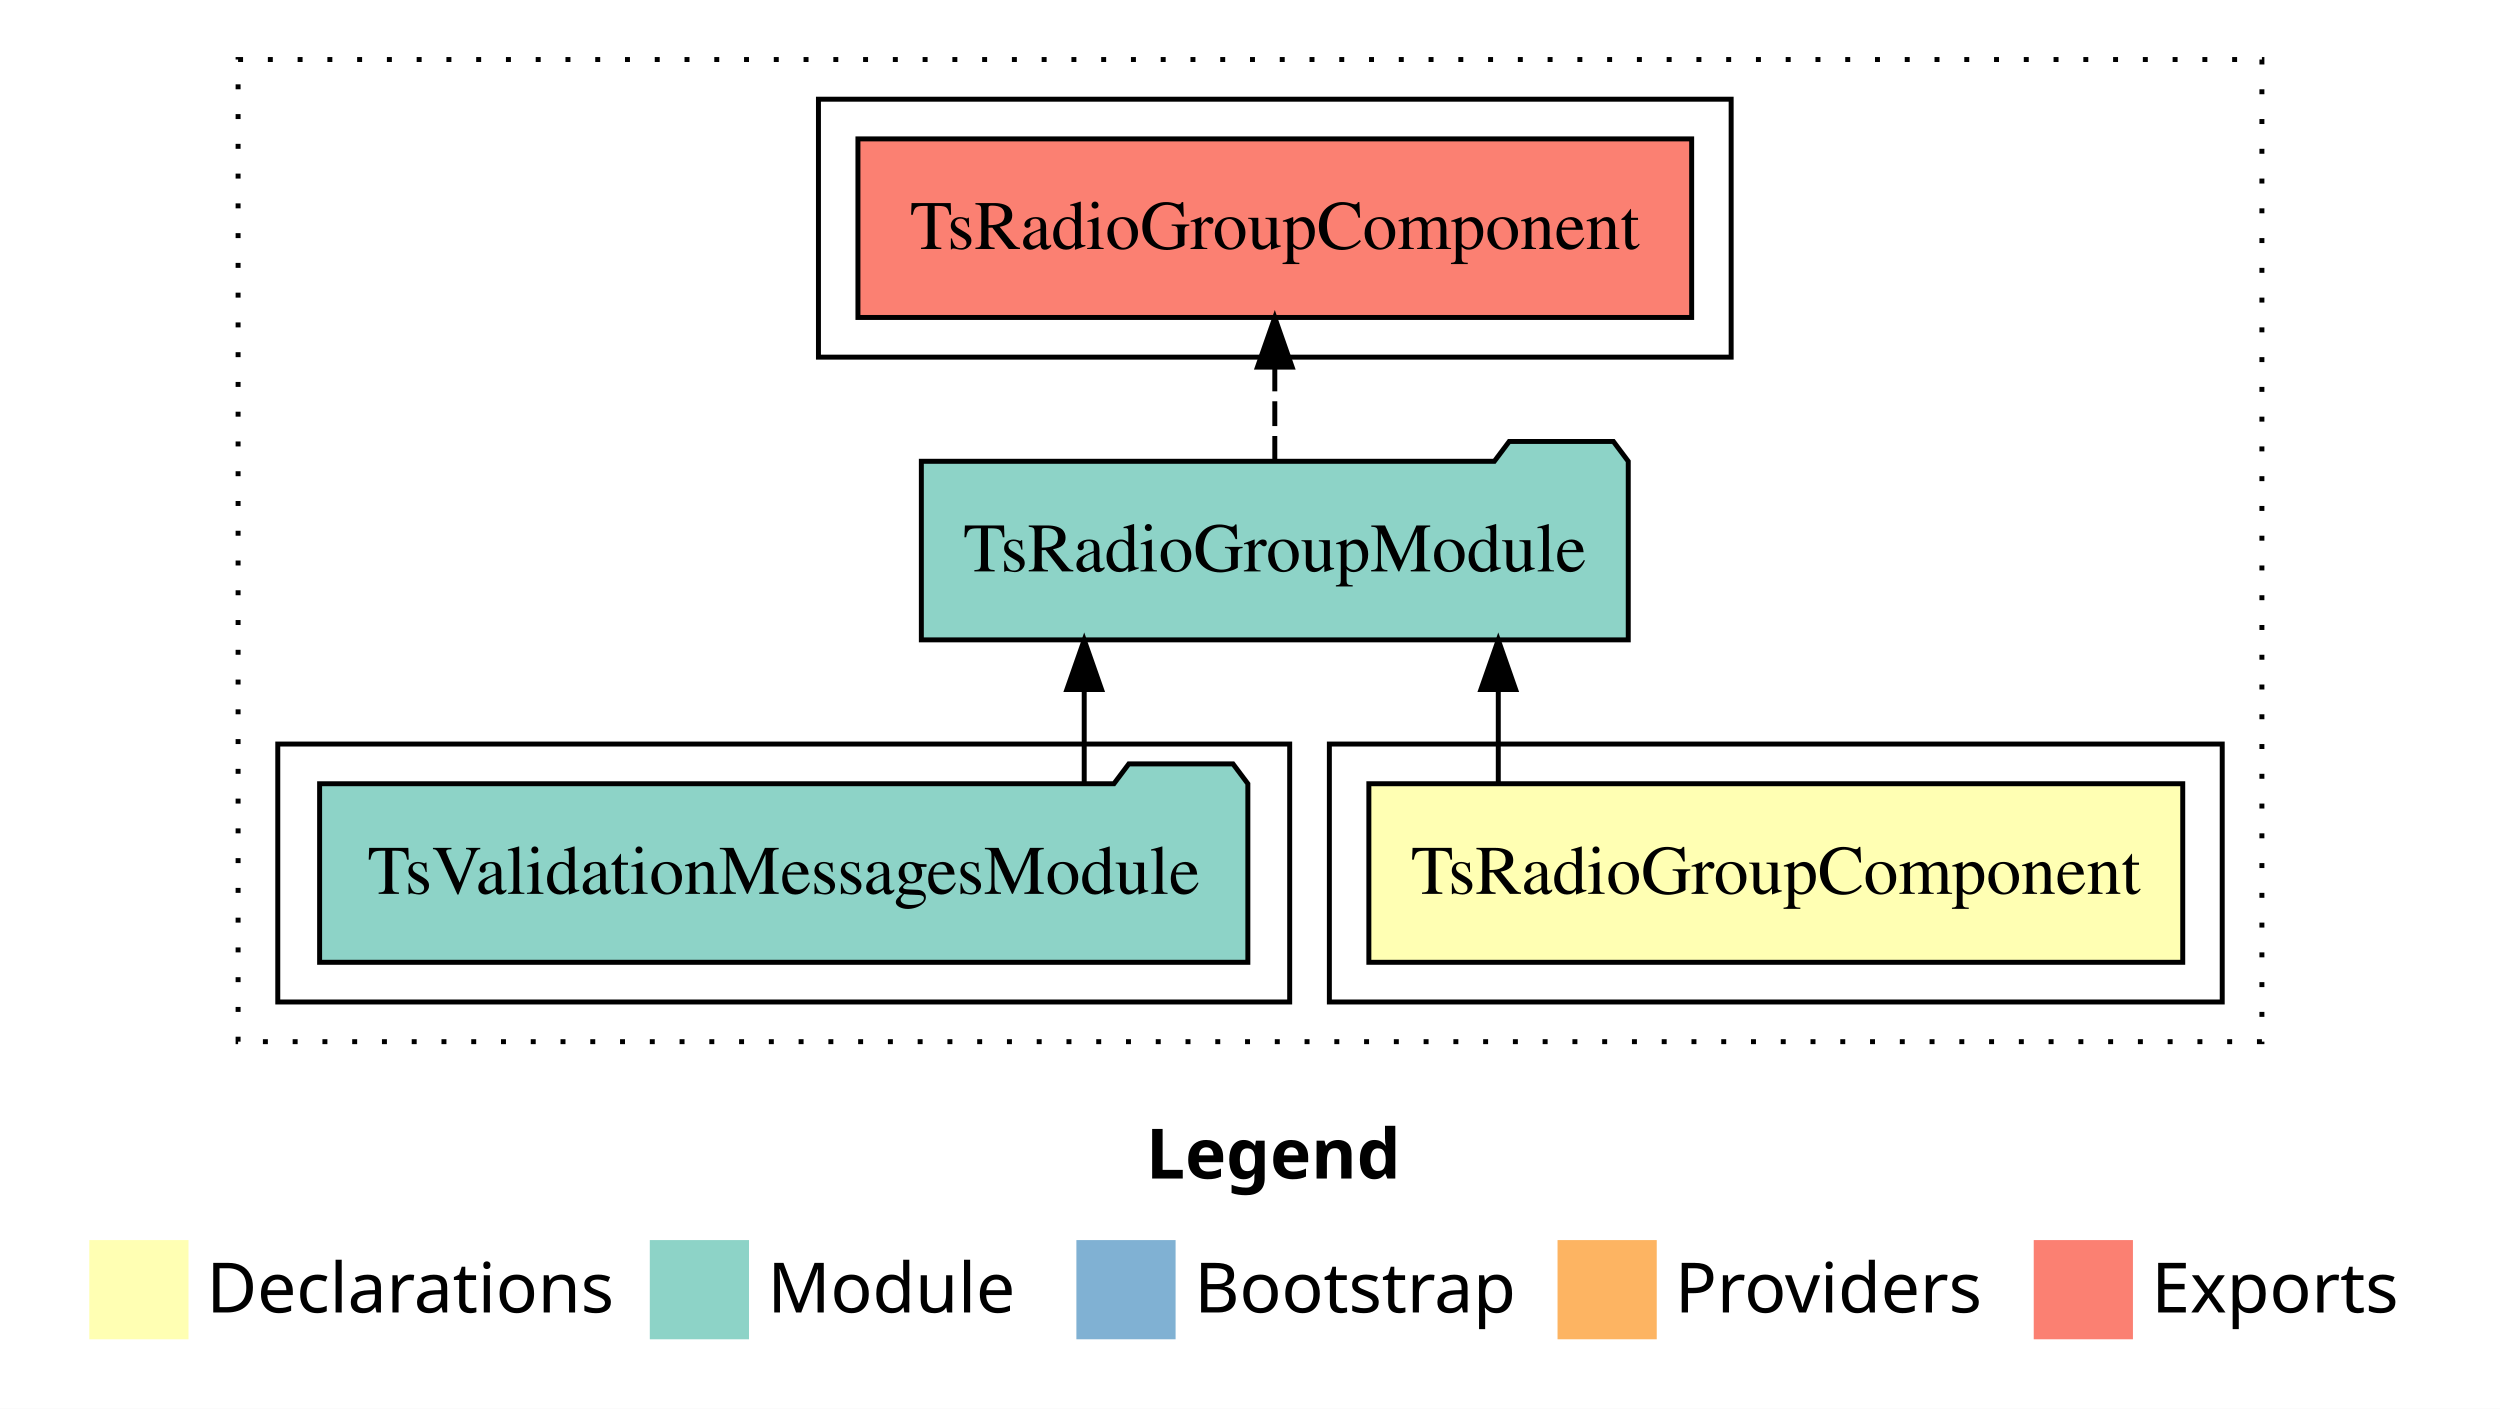
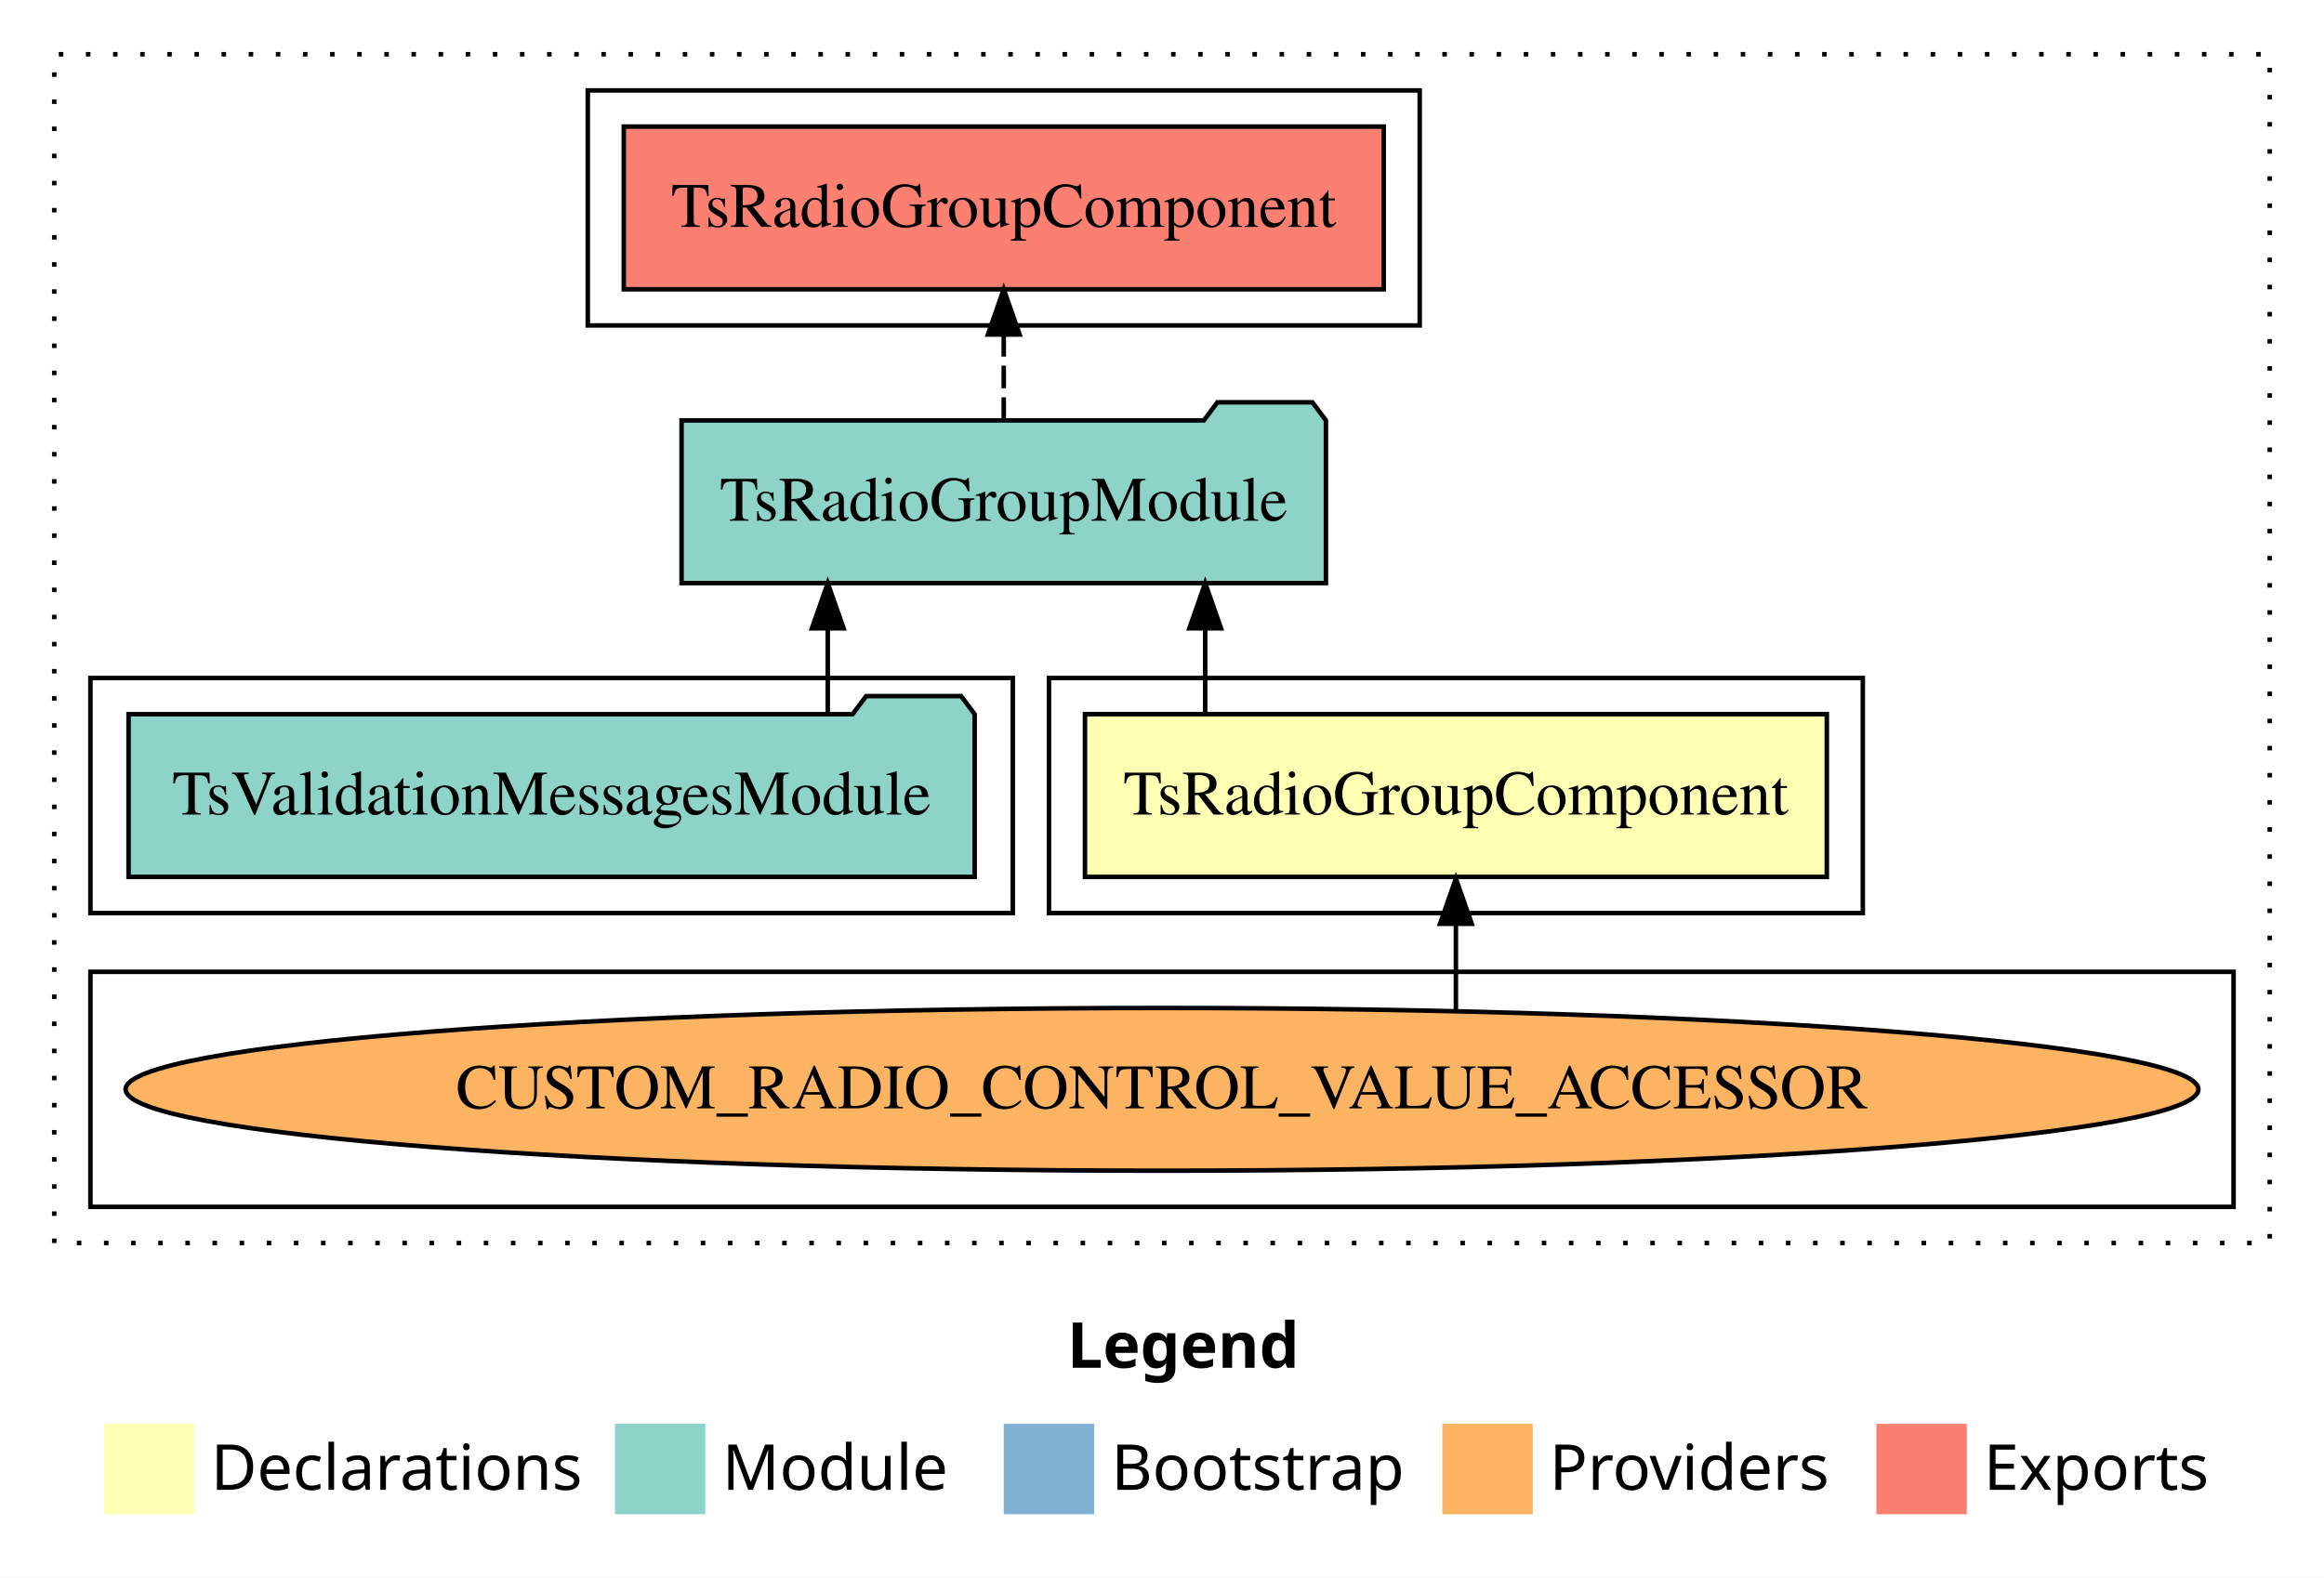
- <svg xmlns="http://www.w3.org/2000/svg" width="504pt" height="284pt" viewBox="0.00 0.00 504.00 284.00">
-   <g id="graph0" class="graph" transform="scale(1 1) rotate(0) translate(4 280)">
-     <polygon fill="#ffffff" stroke="transparent" points="-4,4 -4,-280 500,-280 500,4 -4,4" />
-     <text text-anchor="start" x="227.009" y="-42.4" font-family="sans-serif" font-weight="bold" font-size="14.00" fill="#000000">Legend</text>
-     <polygon fill="#ffffb3" stroke="transparent" points="14,-10 14,-30 34,-30 34,-10 14,-10" />
-     <text text-anchor="start" x="37.629" y="-15.4" font-family="sans-serif" font-size="14.00" fill="#000000">  Declarations</text>
-     <polygon fill="#8dd3c7" stroke="transparent" points="127,-10 127,-30 147,-30 147,-10 127,-10" />
-     <text text-anchor="start" x="150.725" y="-15.4" font-family="sans-serif" font-size="14.00" fill="#000000">  Module</text>
-     <polygon fill="#80b1d3" stroke="transparent" points="213,-10 213,-30 233,-30 233,-10 213,-10" />
-     <text text-anchor="start" x="236.781" y="-15.4" font-family="sans-serif" font-size="14.00" fill="#000000">  Bootstrap</text>
-     <polygon fill="#fdb462" stroke="transparent" points="310,-10 310,-30 330,-30 330,-10 310,-10" />
-     <text text-anchor="start" x="333.673" y="-15.4" font-family="sans-serif" font-size="14.00" fill="#000000">  Providers</text>
-     <polygon fill="#fb8072" stroke="transparent" points="406,-10 406,-30 426,-30 426,-10 406,-10" />
-     <text text-anchor="start" x="429.726" y="-15.4" font-family="sans-serif" font-size="14.00" fill="#000000">  Exports</text>
+ <svg xmlns="http://www.w3.org/2000/svg" width="514pt" height="349pt" viewBox="0.00 0.00 514.00 349.00">
+   <g id="graph0" class="graph" transform="scale(1 1) rotate(0) translate(4 345)">
+     <polygon fill="#ffffff" stroke="transparent" points="-4,4 -4,-345 510,-345 510,4 -4,4" />
+     <text text-anchor="start" x="232.009" y="-42.4" font-family="sans-serif" font-weight="bold" font-size="14.00" fill="#000000">Legend</text>
+     <polygon fill="#ffffb3" stroke="transparent" points="19,-10 19,-30 39,-30 39,-10 19,-10" />
+     <text text-anchor="start" x="42.629" y="-15.4" font-family="sans-serif" font-size="14.00" fill="#000000">  Declarations</text>
+     <polygon fill="#8dd3c7" stroke="transparent" points="132,-10 132,-30 152,-30 152,-10 132,-10" />
+     <text text-anchor="start" x="155.725" y="-15.4" font-family="sans-serif" font-size="14.00" fill="#000000">  Module</text>
+     <polygon fill="#80b1d3" stroke="transparent" points="218,-10 218,-30 238,-30 238,-10 218,-10" />
+     <text text-anchor="start" x="241.781" y="-15.4" font-family="sans-serif" font-size="14.00" fill="#000000">  Bootstrap</text>
+     <polygon fill="#fdb462" stroke="transparent" points="315,-10 315,-30 335,-30 335,-10 315,-10" />
+     <text text-anchor="start" x="338.673" y="-15.4" font-family="sans-serif" font-size="14.00" fill="#000000">  Providers</text>
+     <polygon fill="#fb8072" stroke="transparent" points="411,-10 411,-30 431,-30 431,-10 411,-10" />
+     <text text-anchor="start" x="434.726" y="-15.4" font-family="sans-serif" font-size="14.00" fill="#000000">  Exports</text>
    <g id="clust1" class="cluster">
-       <polygon fill="none" stroke="#000000" stroke-dasharray="1,5" points="44,-70 44,-268 452,-268 452,-70 44,-70" />
+       <polygon fill="none" stroke="#000000" stroke-dasharray="1,5" points="8,-70 8,-333 498,-333 498,-70 8,-70" />
    </g>
    <g id="clust2" class="cluster">
-       <polygon fill="none" stroke="#000000" points="264,-78 264,-130 444,-130 444,-78 264,-78" />
+       <polygon fill="none" stroke="#000000" points="228,-143 228,-195 408,-195 408,-143 228,-143" />
+     </g>
+     <g id="clust3" class="cluster">
+       <polygon fill="none" stroke="#000000" points="16,-78 16,-130 490,-130 490,-78 16,-78" />
    </g>
    <g id="clust4" class="cluster">
-       <polygon fill="none" stroke="#000000" points="52,-78 52,-130 256,-130 256,-78 52,-78" />
+       <polygon fill="none" stroke="#000000" points="16,-143 16,-195 220,-195 220,-143 16,-143" />
    </g>
    <g id="clust5" class="cluster">
-       <polygon fill="none" stroke="#000000" points="161,-208 161,-260 345,-260 345,-208 161,-208" />
+       <polygon fill="none" stroke="#000000" points="126,-273 126,-325 310,-325 310,-273 126,-273" />
    </g>
    <g id="node1" class="node">
-       <polygon fill="#ffffb3" stroke="#000000" points="436.039,-122 271.961,-122 271.961,-86 436.039,-86 436.039,-122" />
-       <text text-anchor="middle" x="354" y="-99.8" font-family="Times,serif" font-size="14.00" fill="#000000">TsRadioGroupComponent</text>
+       <polygon fill="#ffffb3" stroke="#000000" points="400.039,-187 235.961,-187 235.961,-151 400.039,-151 400.039,-187" />
+       <text text-anchor="middle" x="318" y="-164.8" font-family="Times,serif" font-size="14.00" fill="#000000">TsRadioGroupComponent</text>
    </g>
    <g id="node2" class="node">
-       <polygon fill="#8dd3c7" stroke="#000000" points="324.256,-187 321.256,-191 300.256,-191 297.256,-187 181.744,-187 181.744,-151 324.256,-151 324.256,-187" />
-       <text text-anchor="middle" x="253" y="-164.8" font-family="Times,serif" font-size="14.00" fill="#000000">TsRadioGroupModule</text>
+       <polygon fill="#8dd3c7" stroke="#000000" points="289.256,-252 286.256,-256 265.256,-256 262.256,-252 146.744,-252 146.744,-216 289.256,-216 289.256,-252" />
+       <text text-anchor="middle" x="218" y="-229.8" font-family="Times,serif" font-size="14.00" fill="#000000">TsRadioGroupModule</text>
    </g>
    <g id="edge1" class="edge">
-       <path fill="none" stroke="#000000" d="M298.054,-122.106C298.054,-122.106 298.054,-140.991 298.054,-140.991" />
-       <polygon fill="#000000" stroke="#000000" points="294.554,-140.991 298.054,-150.991 301.554,-140.991 294.554,-140.991" />
+       <path fill="none" stroke="#000000" d="M262.554,-187.106C262.554,-187.106 262.554,-205.991 262.554,-205.991" />
+       <polygon fill="#000000" stroke="#000000" points="259.054,-205.991 262.554,-215.991 266.054,-205.991 259.054,-205.991" />
+     </g>
+     <g id="node5" class="node">
+       <polygon fill="#fb8072" stroke="#000000" points="302.039,-317 133.961,-317 133.961,-281 302.039,-281 302.039,-317" />
+       <text text-anchor="middle" x="218" y="-294.8" font-family="Times,serif" font-size="14.00" fill="#000000">TsRadioGroupComponent </text>
+     </g>
+     <g id="edge4" class="edge">
+       <path fill="none" stroke="#000000" stroke-dasharray="5,2" d="M218,-252.106C218,-252.106 218,-270.991 218,-270.991" />
+       <polygon fill="#000000" stroke="#000000" points="214.5,-270.991 218,-280.991 221.5,-270.991 214.5,-270.991" />
+     </g>
+     <g id="node3" class="node">
+       <ellipse fill="#fdb462" stroke="#000000" cx="253" cy="-104" rx="229.22" ry="18" />
+       <text text-anchor="middle" x="253" y="-99.8" font-family="Times,serif" font-size="14.00" fill="#000000">CUSTOM_RADIO_CONTROL_VALUE_ACCESSOR</text>
+     </g>
+     <g id="edge2" class="edge">
+       <path fill="none" stroke="#000000" d="M318,-121.419C318,-121.419 318,-140.623 318,-140.623" />
+       <polygon fill="#000000" stroke="#000000" points="314.5,-140.623 318,-150.623 321.5,-140.623 314.5,-140.623" />
    </g>
    <g id="node4" class="node">
-       <polygon fill="#fb8072" stroke="#000000" points="337.039,-252 168.961,-252 168.961,-216 337.039,-216 337.039,-252" />
-       <text text-anchor="middle" x="253" y="-229.8" font-family="Times,serif" font-size="14.00" fill="#000000">TsRadioGroupComponent </text>
+       <polygon fill="#8dd3c7" stroke="#000000" points="211.567,-187 208.567,-191 187.567,-191 184.567,-187 24.433,-187 24.433,-151 211.567,-151 211.567,-187" />
+       <text text-anchor="middle" x="118" y="-164.8" font-family="Times,serif" font-size="14.00" fill="#000000">TsValidationMessagesModule</text>
    </g>
    <g id="edge3" class="edge">
-       <path fill="none" stroke="#000000" stroke-dasharray="5,2" d="M253,-187.106C253,-187.106 253,-205.991 253,-205.991" />
-       <polygon fill="#000000" stroke="#000000" points="249.5,-205.991 253,-215.991 256.5,-205.991 249.5,-205.991" />
-     </g>
-     <g id="node3" class="node">
-       <polygon fill="#8dd3c7" stroke="#000000" points="247.567,-122 244.567,-126 223.567,-126 220.567,-122 60.433,-122 60.433,-86 247.567,-86 247.567,-122" />
-       <text text-anchor="middle" x="154" y="-99.8" font-family="Times,serif" font-size="14.00" fill="#000000">TsValidationMessagesModule</text>
-     </g>
-     <g id="edge2" class="edge">
-       <path fill="none" stroke="#000000" d="M214.578,-122.106C214.578,-122.106 214.578,-140.991 214.578,-140.991" />
-       <polygon fill="#000000" stroke="#000000" points="211.078,-140.991 214.578,-150.991 218.078,-140.991 211.078,-140.991" />
+       <path fill="none" stroke="#000000" d="M179.078,-187.106C179.078,-187.106 179.078,-205.991 179.078,-205.991" />
+       <polygon fill="#000000" stroke="#000000" points="175.578,-205.991 179.078,-215.991 182.578,-205.991 175.578,-205.991" />
    </g>
  </g>
</svg>
